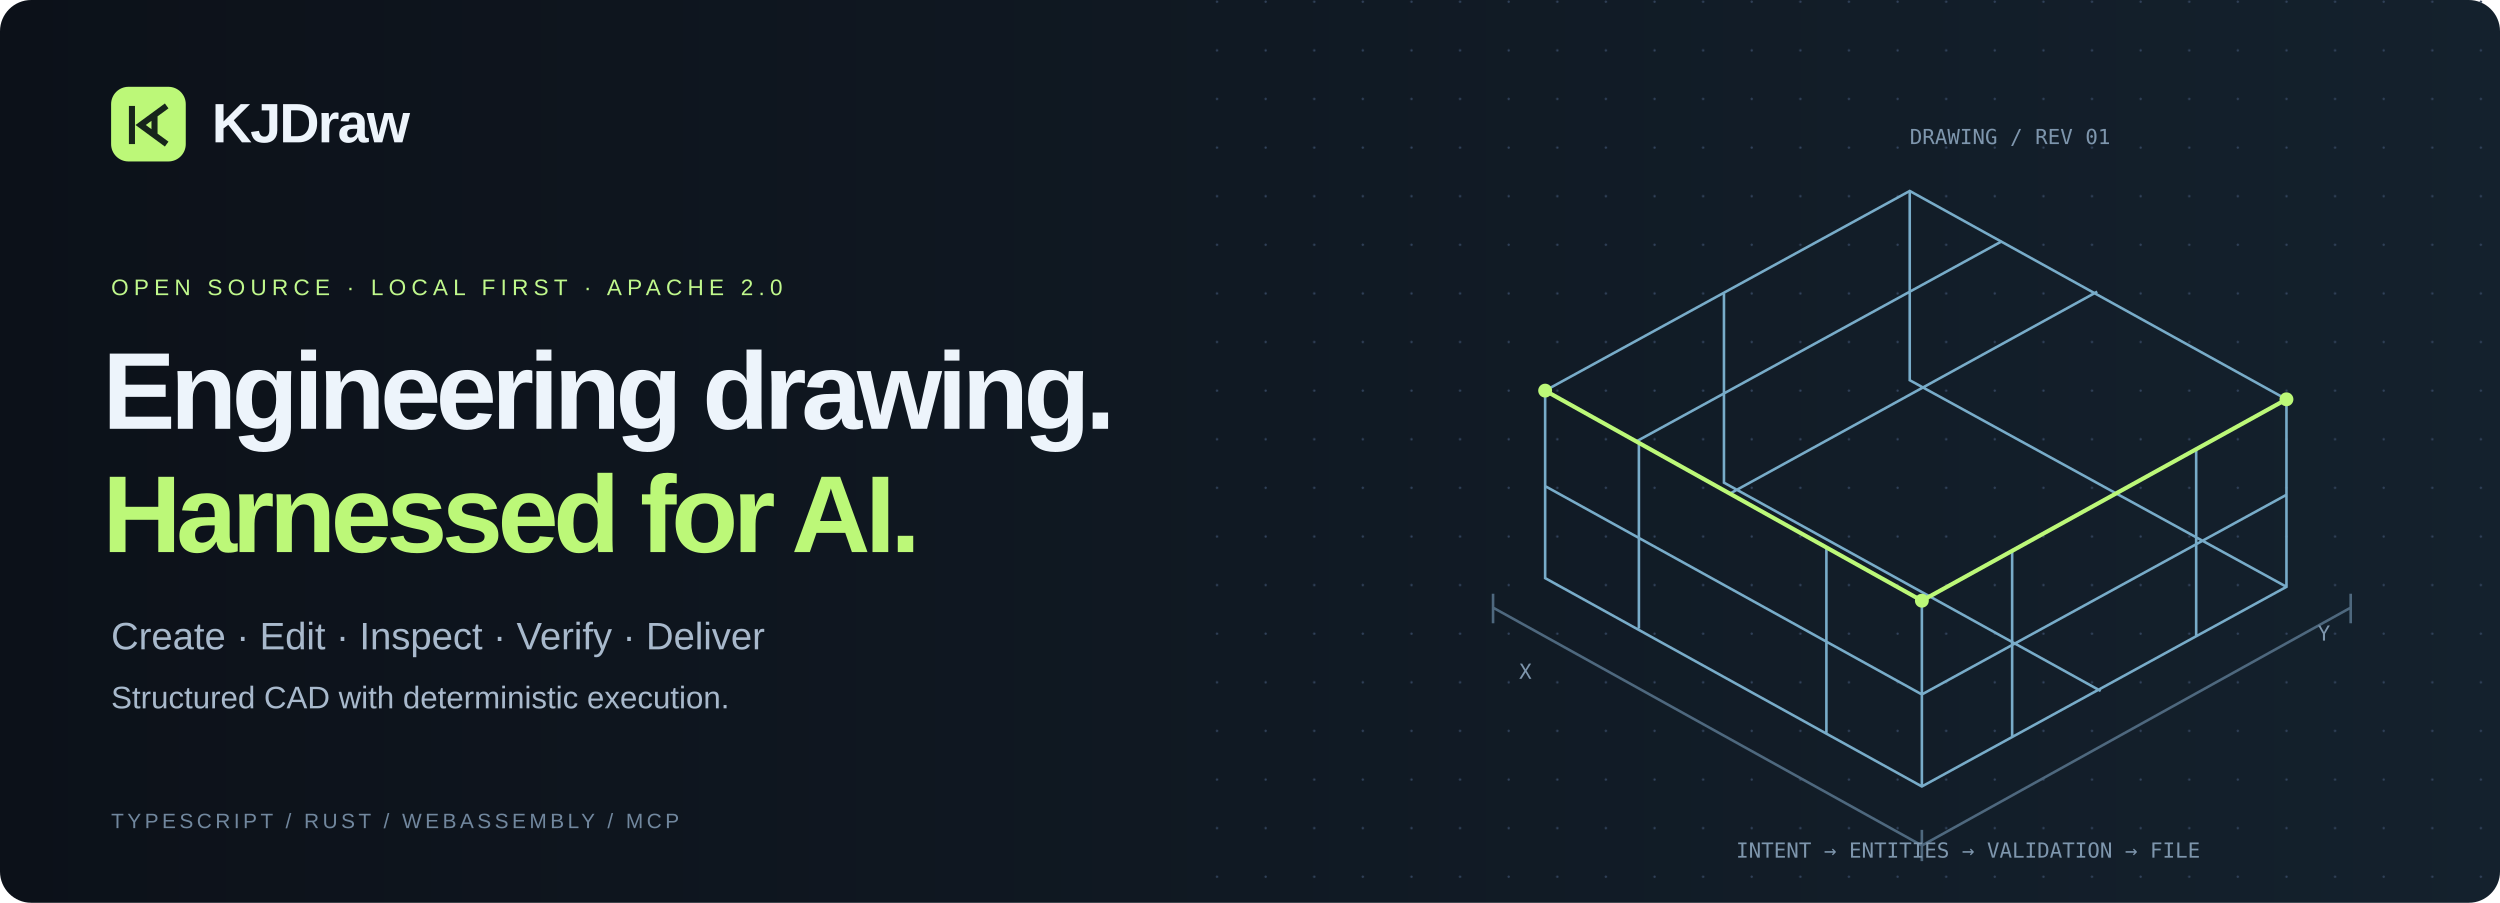
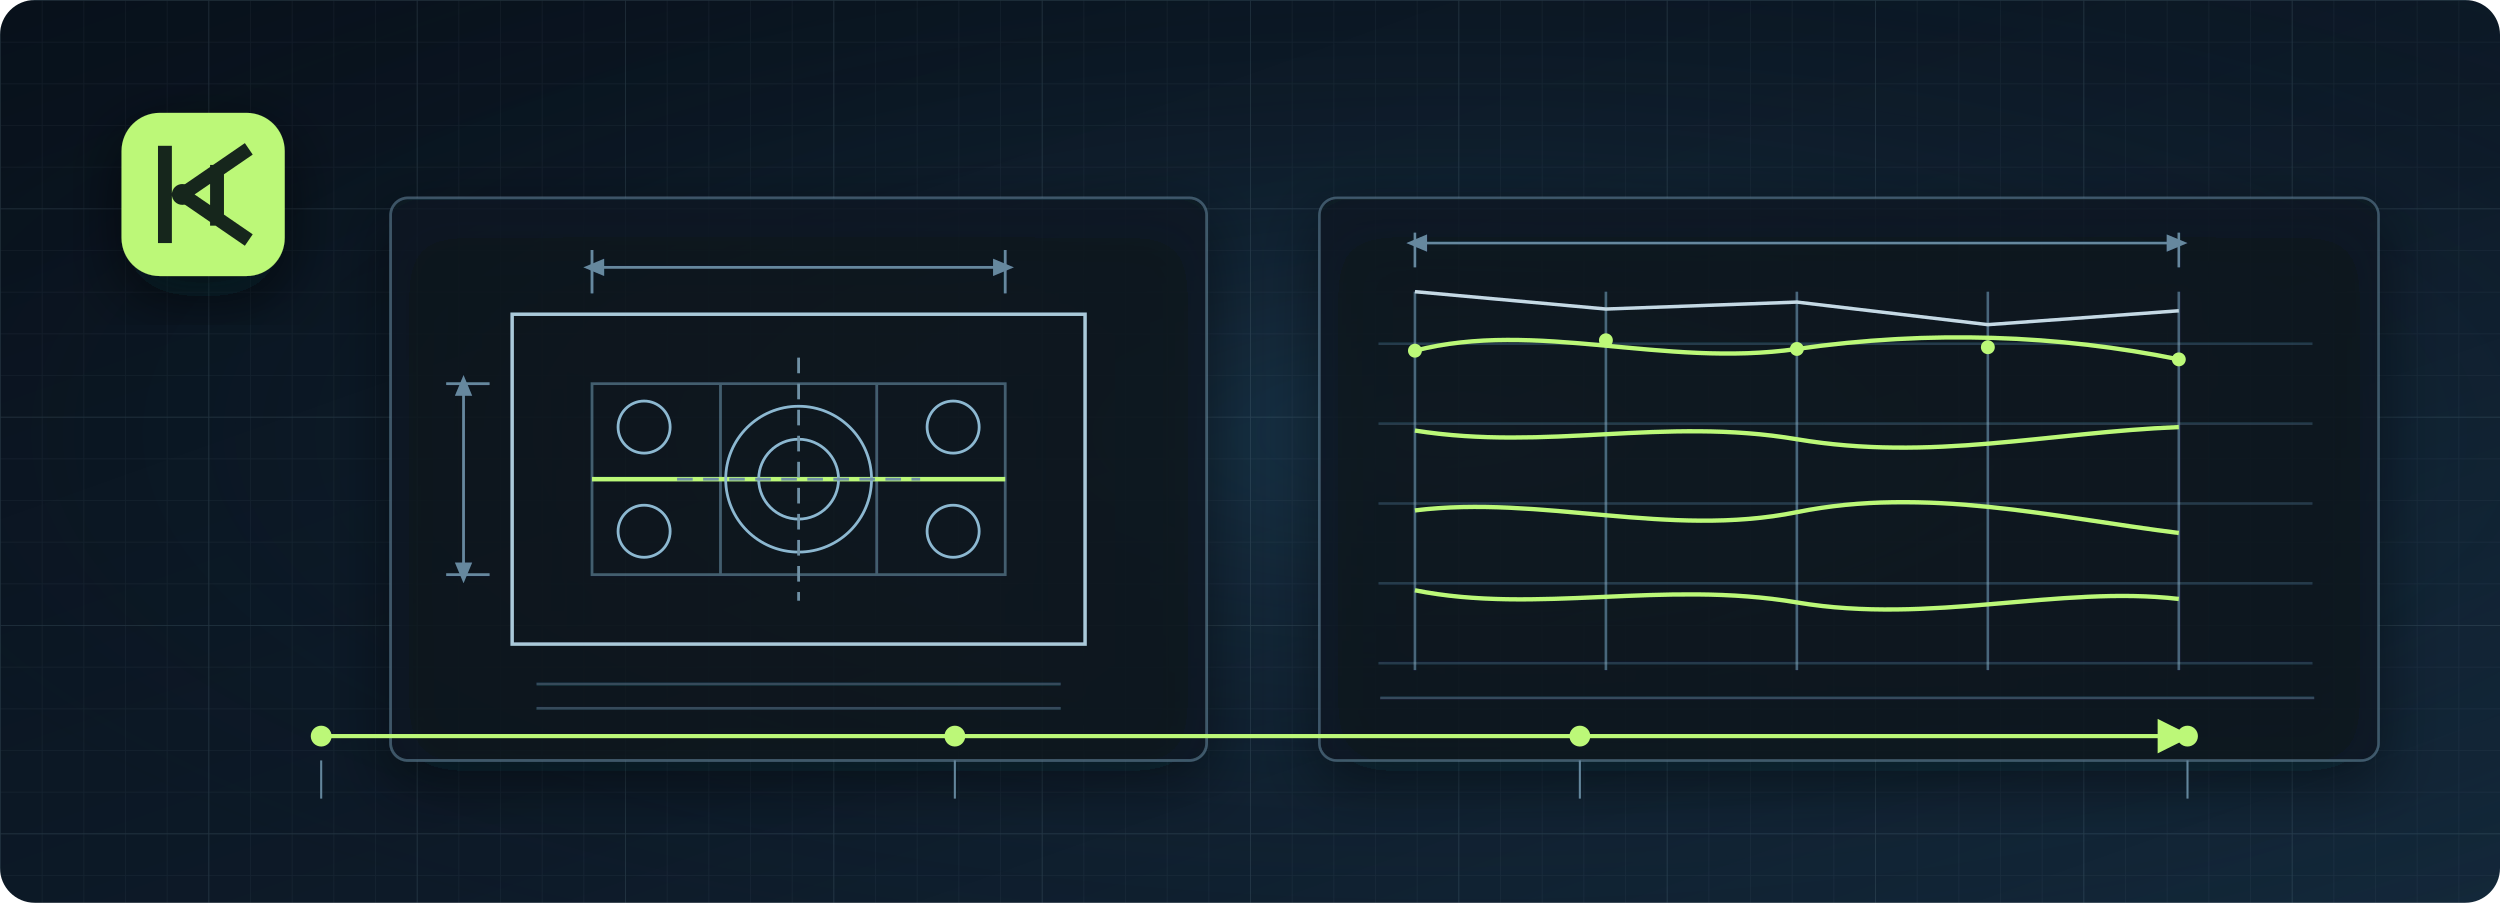
<svg xmlns="http://www.w3.org/2000/svg" width="1440" height="520" viewBox="0 0 1440 520" role="img" aria-labelledby="title desc">
  <defs>
-     <pattern id="grid" width="28" height="28" patternUnits="userSpaceOnUse">
-       <circle cx="1" cy="1" r=".7" fill="#304058" />
+     <linearGradient id="bg" x1="0" y1="0" x2="1" y2="1">
+       <stop stop-color="#08111b" />
+       <stop offset=".58" stop-color="#0d1a28" />
+       <stop offset="1" stop-color="#13283a" />
+     </linearGradient>
+     <radialGradient id="glow" cx=".58" cy=".48" r=".68">
+       <stop stop-color="#397fa7" stop-opacity=".25" />
+       <stop offset="1" stop-color="#07101a" stop-opacity="0" />
+     </radialGradient>
+     <pattern id="minor" width="24" height="24" patternUnits="userSpaceOnUse">
+       <path d="M24 0H0V24" fill="none" stroke="#8bb0c6" stroke-opacity=".065" />
    </pattern>
-     <linearGradient id="fade">
-       <stop stop-color="#0c1119" />
-       <stop offset="1" stop-color="#14212d" />
-     </linearGradient>
+     <pattern id="major" width="120" height="120" patternUnits="userSpaceOnUse">
+       <path d="M120 0H0V120" fill="none" stroke="#8bb0c6" stroke-opacity=".11" />
+     </pattern>
+     <filter id="shadow" x="-30%" y="-30%" width="160%" height="160%">
+       <feDropShadow dx="0" dy="12" stdDeviation="18" flood-color="#02070d" flood-opacity=".6" />
+     </filter>
  </defs>
-   <rect width="1440" height="520" rx="18" fill="url(#fade)" />
-   <rect x="700" width="740" height="520" fill="url(#grid)" />
-   <g transform="translate(64 50)">
-     <rect width="43" height="43" rx="10" fill="#bcf878" />
-     <path d="M12 11v22M32 11 17 22l15 11M25 16v12" fill="none" stroke="#17251b" stroke-width="3.5" />
-     <text x="58" y="32" font-family="Segoe UI,Arial,sans-serif" font-size="32" font-weight="650" letter-spacing="-1" fill="#edf4fb">KJDraw</text>
+   <rect width="1440" height="520" rx="20" fill="url(#bg)" />
+   <rect width="1440" height="520" rx="20" fill="url(#glow)" />
+   <rect width="1440" height="520" rx="20" fill="url(#minor)" />
+   <rect width="1440" height="520" rx="20" fill="url(#major)" />
+   <g transform="translate(70 65)" filter="url(#shadow)">
+     <rect width="94" height="94" rx="22" fill="#bcf878" />
+     <g fill="none" stroke="#17251b" stroke-width="8" stroke-linecap="square" stroke-linejoin="miter">
+       <path d="M25 23v48M70 23 35 47l35 24M55 34v27" />
+     </g>
+     <circle cx="35" cy="47" r="6" fill="#17251b" />
  </g>
-   <g font-family="Segoe UI,Arial,sans-serif">
-     <text x="64" y="170" fill="#c0f88c" font-size="13" letter-spacing="3">OPEN SOURCE · LOCAL FIRST · APACHE 2.0</text>
-     <text x="59" y="247" fill="#edf4fb" font-size="63" font-weight="600" letter-spacing="-3">Engineering drawing.</text>
-     <text x="59" y="318" fill="#bcf878" font-size="63" font-weight="600" letter-spacing="-3">Harnessed for AI.</text>
-     <text x="64" y="374" fill="#a8b9cc" font-size="22">Create · Edit · Inspect · Verify · Deliver</text>
-     <text x="64" y="408" fill="#a8b9cc" font-size="18">Structured CAD with deterministic execution.</text>
-     <text x="64" y="477" fill="#71879e" font-size="12" letter-spacing="2">TYPESCRIPT / RUST / WEBASSEMBLY / MCP</text>
+   <g transform="translate(225 76)" fill="none" stroke="#8db8d0" stroke-width="1.6" filter="url(#shadow)">
+     <rect x="0" y="38" width="470" height="324" rx="10" fill="#0a1622" fill-opacity=".78" stroke="#65869b" stroke-opacity=".55" />
+     <path d="M70 105h330v190H70z" stroke="#aac9d9" stroke-width="2" />
+     <path d="M116 145h238v110H116zM190 145v110M280 145v110" stroke-opacity=".43" />
+     <path d="M116 200h238" stroke="#bcf878" stroke-width="2.6" />
+     <circle cx="146" cy="170" r="15" />
+     <circle cx="324" cy="170" r="15" />
+     <circle cx="146" cy="230" r="15" />
+     <circle cx="324" cy="230" r="15" />
+     <circle cx="235" cy="200" r="42" />
+     <circle cx="235" cy="200" r="23" />
+     <path d="M235 130v140M165 200h140" stroke="#6f91a5" stroke-dasharray="9 6" />
+     <path d="M116 93V72M354 93V72M116 78h238M116 68v20M354 68v20M57 145H35M57 255H35M42 145v110M32 145h20M32 255h20" stroke="#66889e" />
+     <path d="m111 78 12-5v10zm248 0-12-5v10zM42 140l-5 12h10zm0 120-5-12h10z" fill="#66889e" stroke="none" />
+     <path d="M84 318h302M84 332h302" stroke="#607f93" stroke-opacity=".48" />
  </g>
-   <g transform="translate(890 190)" fill="none" stroke="#78acc9" stroke-width="1.5">
-     <path d="m0 35 210-115 217 120-210 116z" />
-     <path d="m0 35 0 108 217 120 210-115V40M217 156v107M0 90l217 120 210-115M103-21v109l217 120M210-80v109l217 119M107 94 318-22M53 64l210-115M54 65v107M162 126v107M269 127v108M375 69v108" />
-     <path d="m-30 160 247 137 247-137M-30 152v17M464 152v17M217 288v18" stroke="#4e687e" />
-     <path d="m0 35 217 121 210-116" stroke="#bcf878" stroke-width="2.4" />
+   <g transform="translate(760 76)" fill="none" stroke="#8db8d0" stroke-width="1.5" filter="url(#shadow)">
+     <rect x="0" y="38" width="610" height="324" rx="10" fill="#0a1622" fill-opacity=".78" stroke="#65869b" stroke-opacity=".55" />
+     <path d="M55 92v218M165 92v218M275 92v218M385 92v218M495 92v218" stroke-opacity=".48" />
+     <path d="M34 122h538M34 168h538M34 214h538M34 260h538M34 306h538" stroke-opacity=".22" />
+     <path d="M55 126c70-18 143 10 220-1s151-8 220 6M55 172c76 12 143-8 220 5s145-4 220-7M55 218c73-9 146 16 220 1s148 3 220 12M55 264c70 14 143-6 220 7s151-10 220-2" stroke="#bcf878" stroke-width="2.5" />
+     <path d="M55 92l110 10 110-4 110 13 110-8" stroke="#c5d9e4" stroke-width="2" />
    <g fill="#bcf878" stroke="none">
-       <circle cy="35" r="4" />
-       <circle cx="217" cy="156" r="4" />
-       <circle cx="427" cy="40" r="4" />
+       <circle cx="55" cy="126" r="4" />
+       <circle cx="165" cy="120" r="4" />
+       <circle cx="275" cy="125" r="4" />
+       <circle cx="385" cy="124" r="4" />
+       <circle cx="495" cy="131" r="4" />
    </g>
+     <g stroke="#66889e">
+       <path d="M55 78V58M495 78V58M55 64h440" />
+       <path d="m50 64 12-5v10zm450 0-12-5v10z" fill="#66889e" stroke="none" />
+     </g>
+     <path d="M35 326h538" stroke="#607f93" stroke-opacity=".5" />
  </g>
-   <g font-family="Consolas,monospace" font-size="12" fill="#7e96ad">
-     <text x="1100" y="83">DRAWING / REV 01</text>
-     <text x="875" y="391">X</text>
-     <text x="1335" y="369">Y</text>
-     <text x="1000" y="494">INTENT → ENTITIES → VALIDATION → FILE</text>
+   <g fill="none" stroke="#bcf878" stroke-width="2.4">
+     <path d="M185 424H1260" />
+     <path d="m1260 424-16-8v16z" fill="#bcf878" />
+   </g>
+   <g fill="#bcf878">
+     <circle cx="185" cy="424" r="6" />
+     <circle cx="550" cy="424" r="6" />
+     <circle cx="910" cy="424" r="6" />
+     <circle cx="1260" cy="424" r="6" />
+   </g>
+   <g stroke="#63869c" stroke-width="1.2">
+     <path d="M185 438v22M550 438v22M910 438v22M1260 438v22" />
  </g>
</svg>
